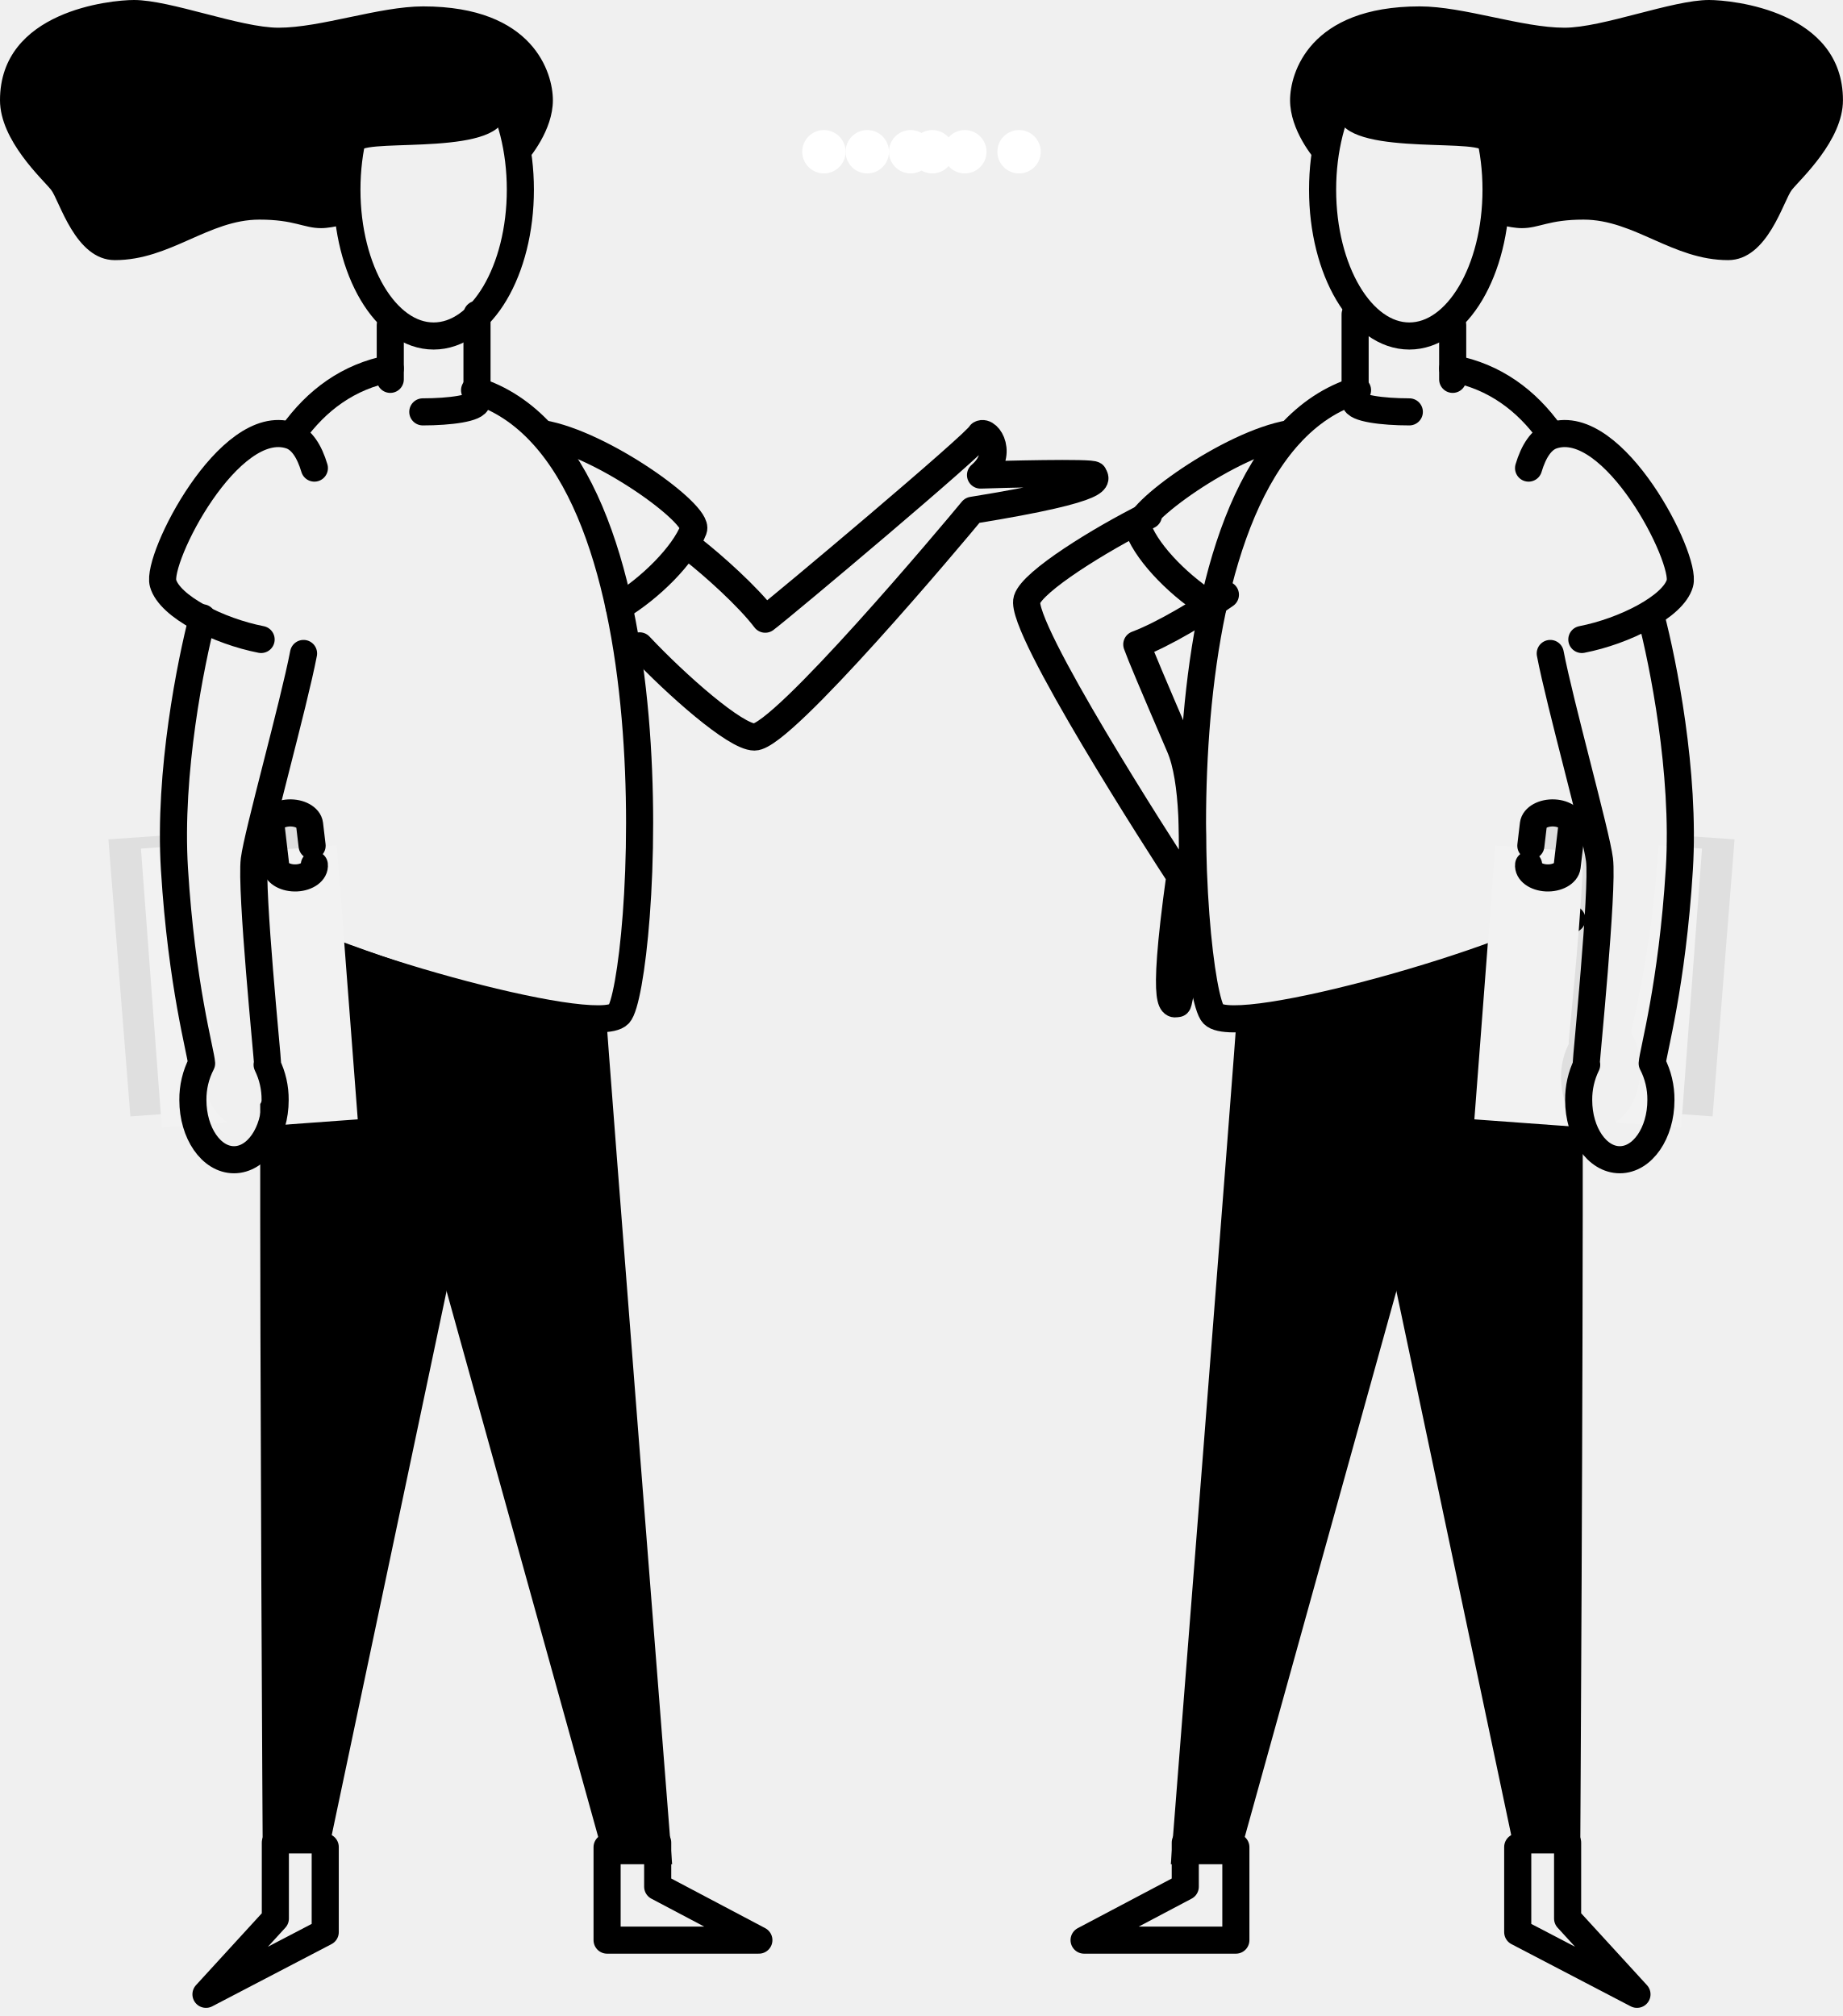
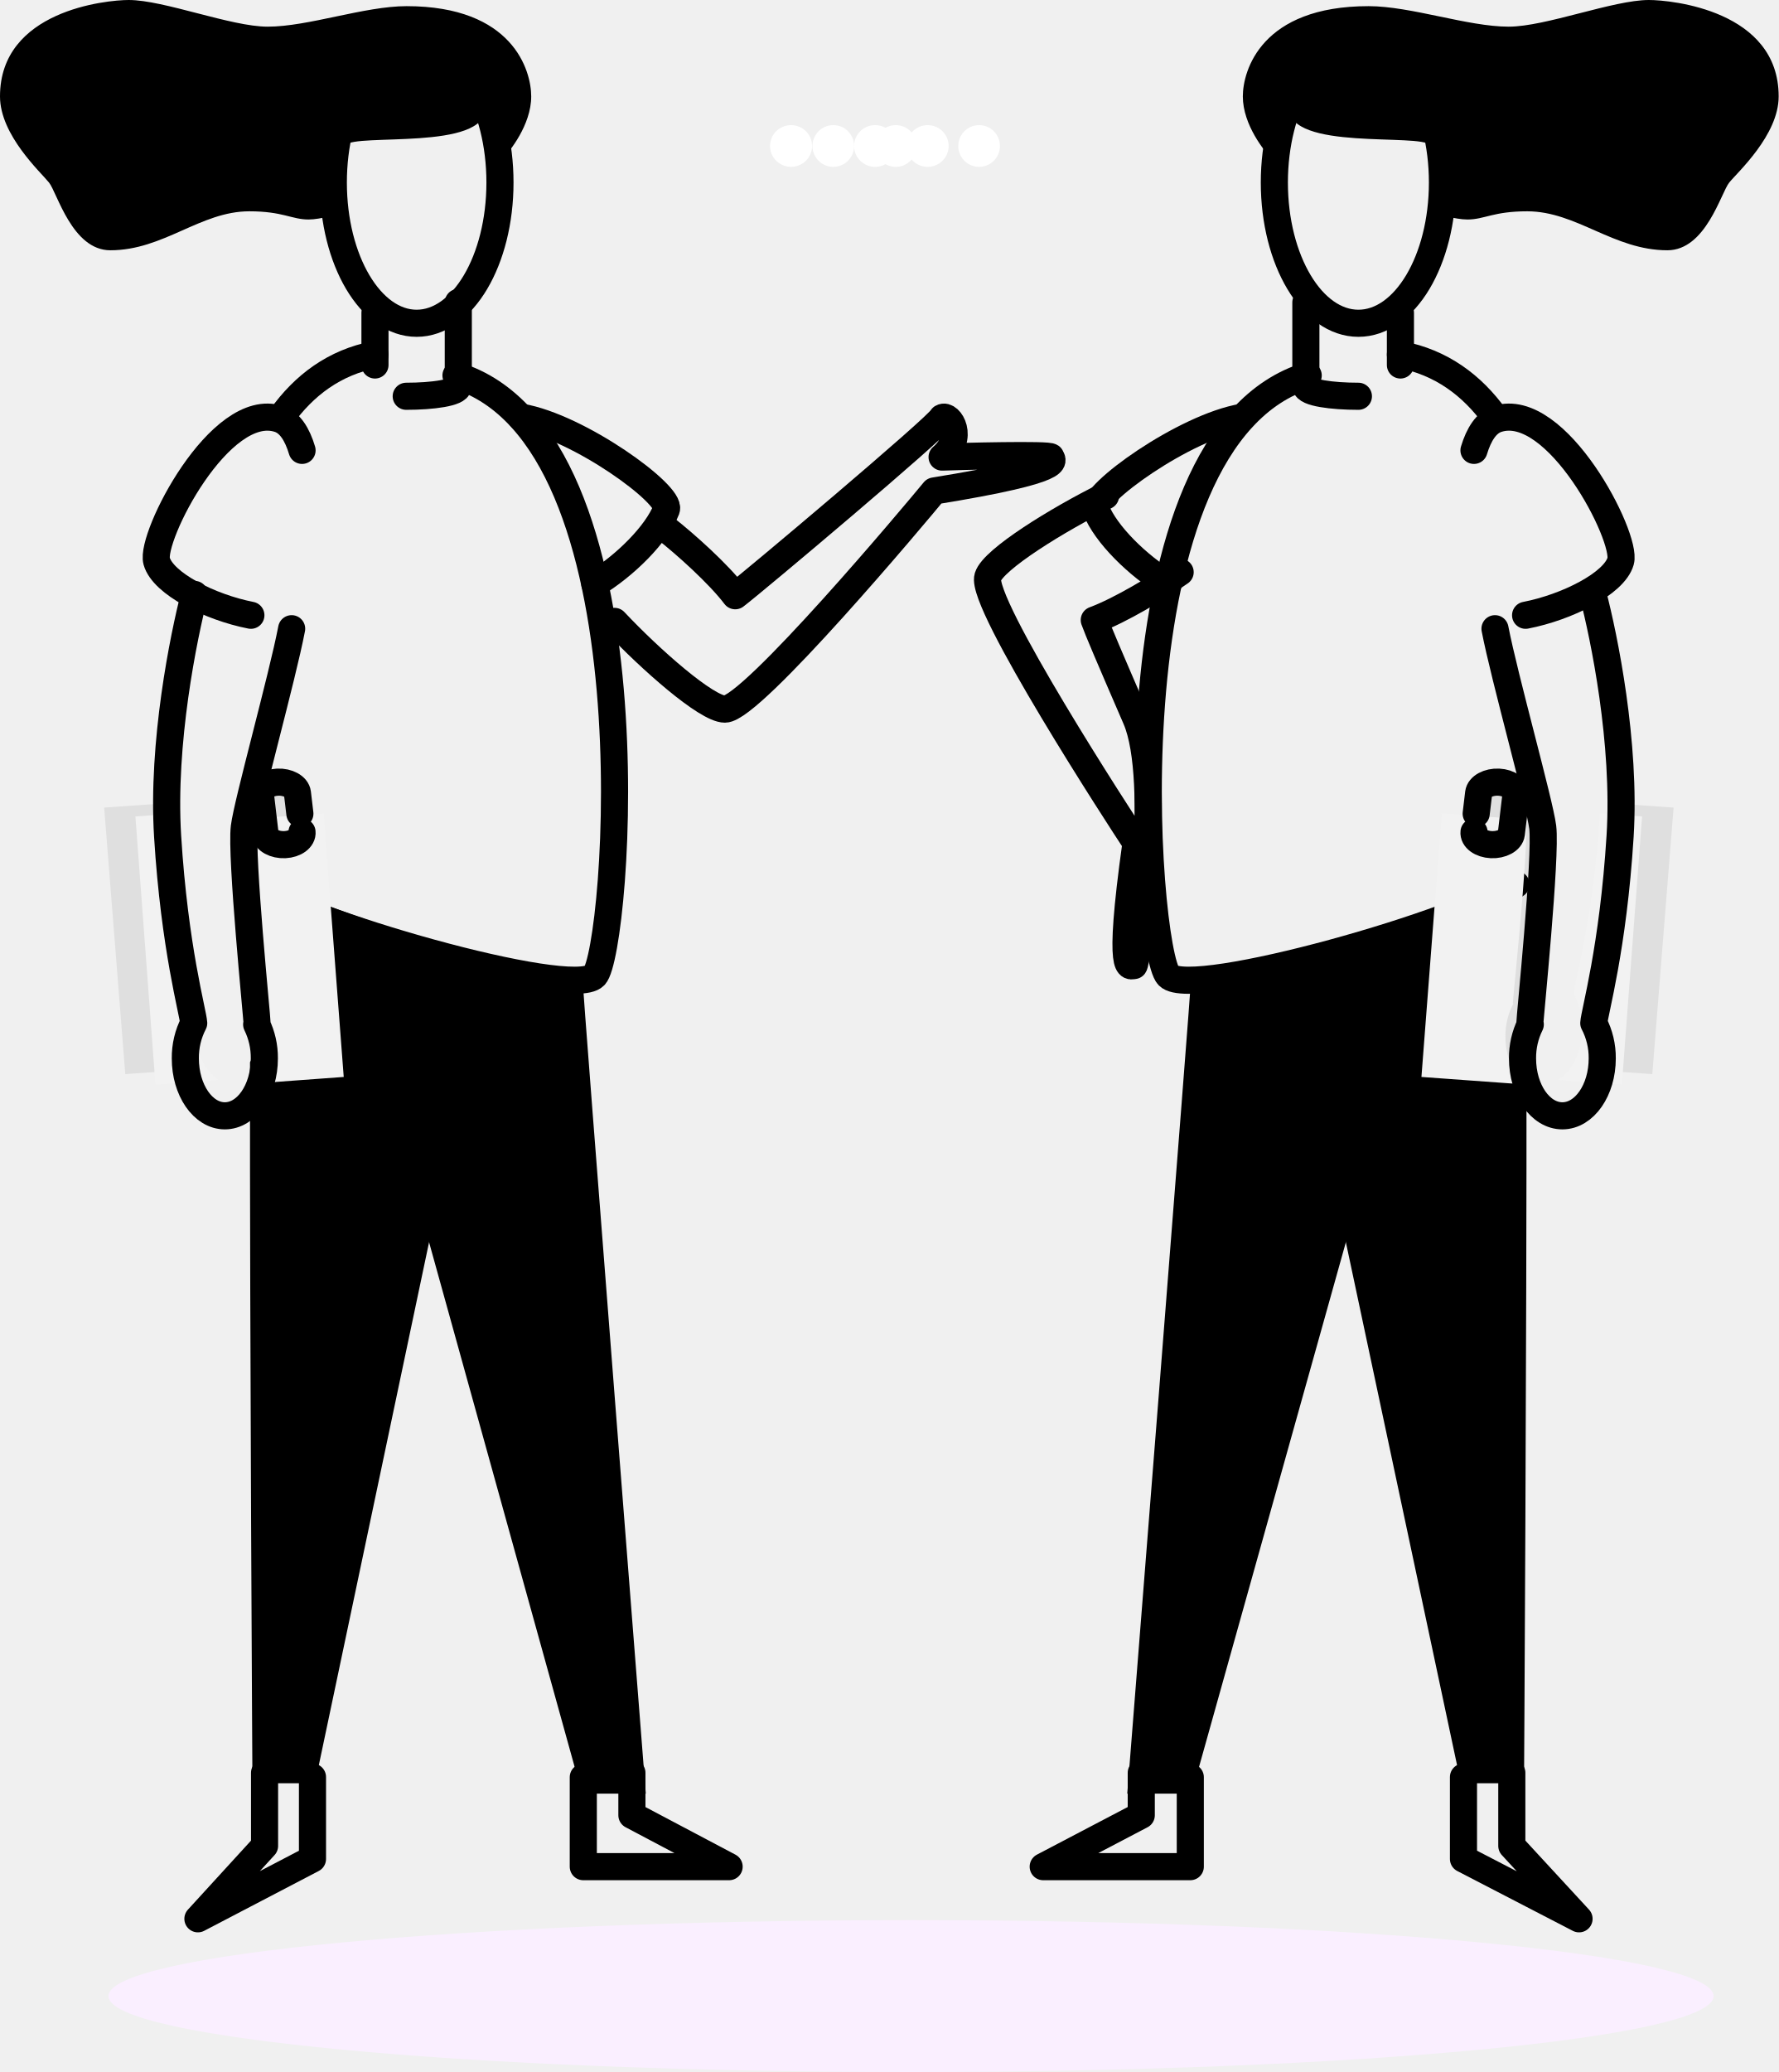
- <svg xmlns="http://www.w3.org/2000/svg" width="170px" height="186px" viewBox="0 0 170 186" version="1.1">
+ <svg xmlns="http://www.w3.org/2000/svg" width="164px" height="191px" viewBox="0 0 164 191" version="1.1">
  <g id="Welcome" stroke="none" stroke-width="1" fill="none" fill-rule="evenodd">
-     <g id="Home-v2" transform="translate(-287, -992)">
-       <g id="assoc-women" transform="translate(287, 992)">
+     <g id="Macbook-Air" transform="translate(-221, -851)">
+       <g id="assoc-women" transform="translate(221, 851)">
        <g id="drawkit-support-woman-monochrome">
-           <path d="M24.235,84 C24.136,84 24.073,87.13 24.04,92.199 C24.191,93.829 24.296,94.948 24.296,95.078 C24.292,95.106 24.276,95.131 24.253,95.147 C24.742,96.121 24.991,97.199 24.98,98.291 C24.999,99.551 24.66,100.789 24.003,101.861 C23.97,127.316 24.235,171 24.235,171 L30.244,171 L47,91.605 C40.515,90.352 29.87,86.396 24.235,84 Z" id="Path" fill="#000000" fill-rule="nonzero" />
-           <path d="M23.051,77.854 C22.696,80.554 24.304,95.712 24.304,96.214 C24.3,96.243 24.284,96.268 24.259,96.284 C24.766,97.269 25.025,98.36 25.014,99.463 C25.018,100.329 24.862,101.189 24.553,102 L31,101.525 L29.062,76 L23.337,76.421 C23.191,77.046 23.092,77.539 23.051,77.854 Z" id="Path" fill="#DFDFDF" fill-rule="nonzero" />
-           <path d="M18.141,99.493 C18.127,98.341 18.422,97.205 19,96.19 C18.936,95.191 17.038,89.21 16.326,78.707 C16.288,78.143 16.261,77.574 16.245,77 L10,77.442 L12.027,103 L18.847,102.52 C18.373,101.574 18.132,100.539 18.141,99.493 L18.141,99.493 Z" id="Path" fill="#DFDFDF" fill-rule="nonzero" />
-           <path d="M55.881,93.244 C56.01,95.868 62,172 62,172 L55.881,172 L40,114.825 C40,114.825 44.136,91.946 44.419,92 C45.768,92.368 53.253,93.737 55.881,93.244 Z" id="Path" fill="#000000" fill-rule="nonzero" />
-           <path d="M63.882,50.675 C65.786,52.16 69.008,55.044 70.587,57.128 C72.164,55.945 90.096,40.876 90.446,40.049 C91.146,39.636 92.665,41.94 90.446,43.83 C91.964,43.772 100.901,43.536 100.901,43.83 C100.901,44.125 102.828,44.955 89.686,47.081 C87.935,49.213 72.164,68 69.594,68 C67.84,68 62.41,63.21 59,59.587" id="Path" stroke="#000000" stroke-width="2.5" stroke-linecap="round" stroke-linejoin="round" />
-           <path d="M57.109,56 C59.991,54.261 63.057,51.225 63.976,48.849 C64.521,47.439 55.55,40.928 50,40" id="Path" stroke="#000000" stroke-width="2.5" stroke-linecap="round" stroke-linejoin="round" />
-           <path d="M24,84.805 C28.574,88.337 54.856,95.867 57.084,93.573 C59.312,91.28 63.299,41.944 43.777,36" id="Path" stroke="#000000" stroke-width="2.5" stroke-linecap="round" stroke-linejoin="round" />
-           <path d="M36,34 C32.117,34.744 29.19,36.938 27,40" id="Path" stroke="#000000" stroke-width="2.5" stroke-linecap="round" stroke-linejoin="round" />
-           <path d="M39,38 C41.5,38 44,37.667 44,37.02 L44,29" id="Path" stroke="#000000" stroke-width="2.5" stroke-linecap="round" stroke-linejoin="round" />
-           <path d="M36,30 L36,35" id="Path" stroke="#000000" stroke-width="2.5" stroke-linecap="round" stroke-linejoin="round" />
-           <ellipse id="Oval" stroke="#000000" stroke-width="2.5" cx="40" cy="17.5" rx="8" ry="13.5" />
-           <path d="M39.035,0.59 C34.984,0.59 29.596,2.557 25.696,2.557 C22.175,2.557 15.743,0 12.358,0 C10.2,0 0,1.007 0,9.246 C0,12.964 3.923,16.525 4.708,17.508 C5.492,18.492 6.93,24 10.592,24 C15.708,24 19.241,20.262 23.931,20.262 C27.161,20.262 28.003,21.049 29.619,21.049 C30.796,21.049 32.562,20.494 32.562,20.459 C32.562,19.857 32.442,14.754 33.15,13.926 C34.131,12.746 46.616,14.502 46.616,10.342 C47.489,11.129 48.321,14.473 48.321,15.155 C48.885,14.557 51,12 51,9.246 C51,6.755 49.235,0.59 39.035,0.59 Z" id="Path" fill="#000000" fill-rule="nonzero" />
-           <path d="M24.299,96.175 C24.295,96.203 24.279,96.228 24.255,96.244 C24.76,97.219 25.017,98.299 25.006,99.392 C25.006,101.368 24.222,103.085 23.061,104 L33,103.273 L31.069,78 L23.008,78.593 C22.879,82.385 24.299,95.707 24.299,96.175 Z" id="Path" fill="#F2F2F2" fill-rule="nonzero" />
-           <path d="M18.701,98.607 C18.687,97.449 18.968,96.306 19.515,95.285 C19.455,94.28 17.689,88.377 16.999,78 L13,78.293 L14.923,104 L21,103.546 C19.646,102.716 18.701,100.816 18.701,98.607 Z" id="Path" fill="#F2F2F2" fill-rule="nonzero" />
-           <path d="M18.674,57 C17.625,61.037 15.537,71.232 16.092,80.19 C16.76,90.957 18.537,97.084 18.596,98.112 C18.056,99.152 17.779,100.317 17.792,101.498 C17.792,104.536 19.49,107 21.585,107 C23.679,107 25.379,104.542 25.379,101.498 C25.39,100.365 25.137,99.246 24.64,98.235 C24.664,98.218 24.68,98.192 24.684,98.163 C24.684,97.647 23.11,82.089 23.457,79.318 C23.751,76.958 27.097,64.997 28,60.29" id="Path" stroke="#000000" stroke-width="2.5" stroke-linecap="round" stroke-linejoin="round" />
-           <path d="M29,43.188 C28.539,41.643 27.825,40.516 26.786,40.177 C21.119,38.326 14.405,51.536 15.042,53.811 C15.644,55.962 20.174,58.237 24.086,59" id="Path" stroke="#000000" stroke-width="2.5" stroke-linecap="round" stroke-linejoin="round" />
-           <circle id="Oval" fill="#FFFFFF" fill-rule="nonzero" cx="80" cy="14" r="2" />
-           <circle id="Oval" fill="#FFFFFF" fill-rule="nonzero" cx="86" cy="14" r="2" />
-           <circle id="Oval" fill="#FFFFFF" fill-rule="nonzero" cx="94" cy="14" r="2" />
-           <path d="M28.995,79.784 C29.067,80.407 28.332,80.949 27.352,80.997 L27.352,80.997 C26.372,81.041 25.52,80.575 25.444,79.953 L25.005,76.216 C24.935,75.594 25.669,75.052 26.648,75.003 L26.648,75.003 C27.627,74.959 28.478,75.426 28.555,76.047 L28.79,78.028" id="Path" stroke="#000000" stroke-width="2.5" stroke-linecap="round" stroke-linejoin="round" />
-           <polyline id="Path" stroke="#000000" stroke-width="2.5" stroke-linecap="round" stroke-linejoin="round" points="30 170.409 30 178.261 19 184 25.399 177.009 25.399 170" />
-           <polyline id="Path" stroke="#000000" stroke-width="2.5" stroke-linecap="round" stroke-linejoin="round" points="56 170.425 56 179 70 179 60.667 174.069 60.667 170" />
+           <path d="M23.276,80.749 C23.18,80.749 23.12,83.757 23.088,88.63 C23.232,90.197 23.334,91.273 23.334,91.398 C23.33,91.425 23.315,91.449 23.293,91.464 C23.762,92.4 24.002,93.437 23.991,94.486 C24.009,95.697 23.683,96.888 23.052,97.918 C23.02,122.388 23.276,164.381 23.276,164.381 L29.046,164.381 L45.139,88.059 C38.91,86.855 28.687,83.052 23.276,80.749 Z" id="Path" fill="#000000" fill-rule="nonzero" />
+           <path d="M22.138,74.841 C21.797,77.436 23.341,92.007 23.341,92.49 C23.337,92.518 23.322,92.542 23.299,92.557 C23.786,93.504 24.034,94.552 24.023,95.614 C24.027,96.446 23.877,97.272 23.581,98.052 L29.772,97.595 L27.911,73.058 L22.413,73.463 C22.273,74.064 22.177,74.537 22.138,74.841 Z" id="Path" fill="#DFDFDF" fill-rule="nonzero" />
+           <path d="M17.423,95.642 C17.409,94.535 17.693,93.442 18.248,92.467 C18.186,91.506 16.364,85.757 15.679,75.66 C15.643,75.118 15.617,74.572 15.602,74.02 L9.604,74.444 L11.551,99.013 L18.101,98.552 C17.646,97.643 17.414,96.648 17.423,95.642 L17.423,95.642 Z" id="Path" fill="#DFDFDF" fill-rule="nonzero" />
+           <path d="M53.668,89.634 C53.791,92.157 59.545,165.342 59.545,165.342 L53.668,165.342 L38.416,110.381 C38.416,110.381 42.388,88.387 42.66,88.439 C43.955,88.793 51.144,90.109 53.668,89.634 Z" id="Path" fill="#000000" fill-rule="nonzero" />
+           <path d="M61.352,48.713 C63.18,50.141 66.275,52.913 67.791,54.916 C69.306,53.78 86.528,39.294 86.864,38.498 C87.536,38.101 88.995,40.317 86.864,42.134 C88.321,42.078 96.905,41.851 96.905,42.134 C96.905,42.417 98.756,43.215 86.134,45.259 C84.452,47.308 69.306,65.368 66.838,65.368 C65.153,65.368 59.938,60.764 56.663,57.281" id="Path" stroke="#000000" stroke-width="2.5" stroke-linecap="round" stroke-linejoin="round" />
+           <path d="M54.847,53.832 C57.615,52.161 60.56,49.242 61.443,46.958 C61.965,45.603 53.35,39.344 48.02,38.452" id="Path" stroke="#000000" stroke-width="2.5" stroke-linecap="round" stroke-linejoin="round" />
+           <path d="M23.05,81.522 C27.442,84.917 52.684,92.156 54.823,89.951 C56.963,87.747 60.793,40.32 42.044,34.607" id="Path" stroke="#000000" stroke-width="2.5" stroke-linecap="round" stroke-linejoin="round" />
+           <path d="M34.574,32.684 C30.845,33.4 28.034,35.509 25.931,38.452" id="Path" stroke="#000000" stroke-width="2.5" stroke-linecap="round" stroke-linejoin="round" />
+           <path d="M37.455,36.529 C39.856,36.529 42.257,36.209 42.257,35.587 L42.257,27.878" id="Path" stroke="#000000" stroke-width="2.5" stroke-linecap="round" stroke-linejoin="round" />
+           <path d="M34.574,28.839 L34.574,33.645" id="Path" stroke="#000000" stroke-width="2.5" stroke-linecap="round" stroke-linejoin="round" />
+           <ellipse id="Oval" stroke="#000000" stroke-width="2.5" cx="38.416" cy="16.823" rx="7.683" ry="12.977" />
+           <path d="M37.489,0.567 C33.599,0.567 28.424,2.458 24.678,2.458 C21.297,2.458 15.12,0 11.868,0 C9.796,0 0,0.968 0,8.888 C0,12.462 3.768,15.885 4.521,16.831 C5.275,17.776 6.656,23.071 10.173,23.071 C15.086,23.071 18.479,19.478 22.983,19.478 C26.086,19.478 26.894,20.234 28.446,20.234 C29.577,20.234 31.272,19.701 31.272,19.667 C31.272,19.088 31.157,14.183 31.837,13.387 C32.779,12.252 44.77,13.941 44.77,9.941 C45.608,10.698 46.407,13.913 46.407,14.569 C46.949,13.994 48.98,11.536 48.98,8.888 C48.98,6.494 47.285,0.567 37.489,0.567 Z" id="Path" fill="#000000" fill-rule="nonzero" />
+           <path d="M23.337,92.452 C23.333,92.48 23.317,92.504 23.294,92.519 C23.779,93.456 24.027,94.494 24.016,95.545 C24.016,97.444 23.263,99.095 22.148,99.974 L31.693,99.275 L29.839,74.981 L22.097,75.551 C21.973,79.196 23.337,92.002 23.337,92.452 Z" id="Path" fill="#F2F2F2" fill-rule="nonzero" />
+           <path d="M17.96,94.791 C17.947,93.677 18.216,92.578 18.743,91.597 C18.685,90.631 16.988,84.956 16.326,74.981 L12.485,75.263 L14.332,99.974 L20.168,99.538 C18.868,98.74 17.96,96.914 17.96,94.791 Z" id="Path" fill="#F2F2F2" fill-rule="nonzero" />
+           <path d="M17.934,54.794 C16.927,58.675 14.921,68.475 15.455,77.086 C16.096,87.436 17.803,93.326 17.86,94.314 C17.34,95.315 17.075,96.434 17.088,97.569 C17.088,100.489 18.718,102.858 20.73,102.858 C22.742,102.858 24.374,100.495 24.374,97.569 C24.385,96.48 24.141,95.404 23.665,94.432 C23.687,94.417 23.703,94.392 23.706,94.364 C23.706,93.867 22.194,78.912 22.528,76.247 C22.81,73.979 26.023,62.481 26.891,57.956" id="Path" stroke="#000000" stroke-width="2.5" stroke-linecap="round" stroke-linejoin="round" />
+           <path d="M27.851,41.516 C27.409,40.032 26.723,38.948 25.725,38.622 C20.282,36.842 13.834,49.541 14.446,51.728 C15.025,53.796 19.375,55.983 23.132,56.716" id="Path" stroke="#000000" stroke-width="2.5" stroke-linecap="round" stroke-linejoin="round" />
+           <ellipse id="Oval" fill="#FFFFFF" fill-rule="nonzero" cx="76.832" cy="13.458" rx="1.921" ry="1.923" />
+           <ellipse id="Oval" fill="#FFFFFF" fill-rule="nonzero" cx="82.594" cy="13.458" rx="1.921" ry="1.923" />
+           <ellipse id="Oval" fill="#FFFFFF" fill-rule="nonzero" cx="90.277" cy="13.458" rx="1.921" ry="1.923" />
+           <path d="M27.847,76.695 C27.915,77.294 27.21,77.816 26.268,77.862 L26.268,77.862 C25.328,77.905 24.509,77.456 24.437,76.858 L24.014,73.266 C23.947,72.668 24.652,72.147 25.593,72.1 L25.593,72.1 C26.533,72.058 27.35,72.506 27.424,73.104 L27.65,75.007" id="Path" stroke="#000000" stroke-width="2.5" stroke-linecap="round" stroke-linejoin="round" />
+           <polyline id="Path" stroke="#000000" stroke-width="2.5" stroke-linecap="round" stroke-linejoin="round" points="28.812 163.813 28.812 171.361 18.248 176.878 24.393 170.158 24.393 163.42" />
+           <polyline id="Path" stroke="#000000" stroke-width="2.5" stroke-linecap="round" stroke-linejoin="round" points="53.782 163.828 53.782 172.071 67.228 172.071 58.264 167.331 58.264 163.42" />
        </g>
-         <g id="drawkit-support-woman-monochrome" transform="translate(122, 92) scale(-1, 1) translate(-122, -92) translate(74, 0)">
-           <path d="M24.235,84 C24.136,84 24.073,87.13 24.04,92.199 C24.191,93.829 24.296,94.948 24.296,95.078 C24.292,95.106 24.276,95.131 24.253,95.147 C24.742,96.121 24.991,97.199 24.98,98.291 C24.999,99.551 24.66,100.789 24.003,101.861 C23.97,127.316 24.235,171 24.235,171 L30.244,171 L47,91.605 C40.515,90.352 29.87,86.396 24.235,84 Z" id="Path" fill="#000000" fill-rule="nonzero" />
-           <path d="M23.051,77.854 C22.696,80.554 24.304,95.712 24.304,96.214 C24.3,96.243 24.284,96.268 24.259,96.284 C24.766,97.269 25.025,98.36 25.014,99.463 C25.018,100.329 24.862,101.189 24.553,102 L31,101.525 L29.062,76 L23.337,76.421 C23.191,77.046 23.092,77.539 23.051,77.854 Z" id="Path" fill="#DFDFDF" fill-rule="nonzero" />
-           <path d="M18.141,99.493 C18.127,98.341 18.422,97.205 19,96.19 C18.936,95.191 17.038,89.21 16.326,78.707 C16.288,78.143 16.261,77.574 16.245,77 L10,77.442 L12.027,103 L18.847,102.52 C18.373,101.574 18.132,100.539 18.141,99.493 L18.141,99.493 Z" id="Path" fill="#DFDFDF" fill-rule="nonzero" />
-           <path d="M55.881,93.244 C56.01,95.868 62,172 62,172 L55.881,172 L40,114.825 C40,114.825 44.136,91.946 44.419,92 C45.768,92.368 53.253,93.737 55.881,93.244 Z" id="Path" fill="#000000" fill-rule="nonzero" />
-           <path d="M50.484,63.626 C52.409,65.117 55.666,68.012 57.262,70.102 C58.104,69.476 60.134,67.776 65.143,63.537 C70.152,59.297 87.854,56.513 87.855,56.809 C87.855,57.104 89.802,57.938 76.535,60.054 C74.769,62.189 58.867,81.002 56.273,80.999 C54.501,80.997 49.013,76.19 45.566,72.554" id="Path" stroke="#000000" stroke-width="2.5" stroke-linecap="round" stroke-linejoin="round" transform="translate(66.76053, 68.89318) scale(1, -1) rotate(-73) translate(-66.76053, -68.89318) " />
-           <path d="M58.109,56 C60.991,54.261 64.057,51.225 64.976,48.849 C65.521,47.439 56.55,40.928 51,40" id="Path" stroke="#000000" stroke-width="2.5" stroke-linecap="round" stroke-linejoin="round" />
-           <path d="M25,84.805 C29.574,88.337 55.856,95.867 58.084,93.573 C60.312,91.28 64.299,41.944 44.777,36" id="Path" stroke="#000000" stroke-width="2.5" stroke-linecap="round" stroke-linejoin="round" />
-           <path d="M36,34 C32.117,34.744 29.19,36.938 27,40" id="Path" stroke="#000000" stroke-width="2.5" stroke-linecap="round" stroke-linejoin="round" />
-           <path d="M40,38 C42.5,38 45,37.667 45,37.02 L45,29" id="Path" stroke="#000000" stroke-width="2.5" stroke-linecap="round" stroke-linejoin="round" />
-           <path d="M36,30 L36,35" id="Path" stroke="#000000" stroke-width="2.5" stroke-linecap="round" stroke-linejoin="round" />
-           <ellipse id="Oval" stroke="#000000" stroke-width="2.5" cx="40" cy="17.5" rx="8" ry="13.5" />
-           <path d="M39.035,0.59 C34.984,0.59 29.596,2.557 25.696,2.557 C22.175,2.557 15.743,0 12.358,0 C10.2,0 0,1.007 0,9.246 C0,12.964 3.923,16.525 4.708,17.508 C5.492,18.492 6.93,24 10.592,24 C15.708,24 19.241,20.262 23.931,20.262 C27.161,20.262 28.003,21.049 29.619,21.049 C30.796,21.049 32.562,20.494 32.562,20.459 C32.562,19.857 32.442,14.754 33.15,13.926 C34.131,12.746 46.616,14.502 46.616,10.342 C47.489,11.129 48.321,14.473 48.321,15.155 C48.885,14.557 51,12 51,9.246 C51,6.755 49.235,0.59 39.035,0.59 Z" id="Path" fill="#000000" fill-rule="nonzero" />
-           <path d="M25.299,96.175 C25.295,96.203 25.279,96.228 25.255,96.244 C25.76,97.219 26.017,98.299 26.006,99.392 C26.006,101.368 25.222,103.085 24.061,104 L34,103.273 L32.069,78 L24.008,78.593 C23.879,82.385 25.299,95.707 25.299,96.175 Z" id="Path" fill="#F2F2F2" fill-rule="nonzero" />
-           <path d="M18.701,98.607 C18.687,97.449 18.968,96.306 19.515,95.285 C19.455,94.28 17.689,88.377 16.999,78 L13,78.293 L14.923,104 L21,103.546 C19.646,102.716 18.701,100.816 18.701,98.607 Z" id="Path" fill="#F2F2F2" fill-rule="nonzero" />
-           <path d="M17.674,57 C16.625,61.037 14.537,71.232 15.092,80.19 C15.76,90.957 17.537,97.084 17.596,98.112 C17.056,99.152 16.779,100.317 16.792,101.498 C16.792,104.536 18.49,107 20.585,107 C22.679,107 24.379,104.542 24.379,101.498 C24.39,100.365 24.137,99.246 23.64,98.235 C23.664,98.218 23.68,98.192 23.684,98.163 C23.684,97.647 22.11,82.089 22.457,79.318 C22.751,76.958 26.097,64.997 27,60.29" id="Path" stroke="#000000" stroke-width="2.5" stroke-linecap="round" stroke-linejoin="round" />
-           <path d="M29,43.188 C28.539,41.643 27.825,40.516 26.786,40.177 C21.119,38.326 14.405,51.536 15.042,53.811 C15.644,55.962 20.174,58.237 24.086,59" id="Path" stroke="#000000" stroke-width="2.5" stroke-linecap="round" stroke-linejoin="round" />
-           <circle id="Oval" fill="#FFFFFF" fill-rule="nonzero" cx="81" cy="14" r="2" />
-           <circle id="Oval" fill="#FFFFFF" fill-rule="nonzero" cx="86" cy="14" r="2" />
-           <circle id="Oval" fill="#FFFFFF" fill-rule="nonzero" cx="94" cy="14" r="2" />
-           <path d="M28.995,79.784 C29.067,80.407 28.332,80.949 27.352,80.997 L27.352,80.997 C26.372,81.041 25.52,80.575 25.444,79.953 L25.005,76.216 C24.935,75.594 25.669,75.052 26.648,75.003 L26.648,75.003 C27.627,74.959 28.478,75.426 28.555,76.047 L28.79,78.028" id="Path" stroke="#000000" stroke-width="2.5" stroke-linecap="round" stroke-linejoin="round" />
-           <polyline id="Path" stroke="#000000" stroke-width="2.5" stroke-linecap="round" stroke-linejoin="round" points="30 170.409 30 178.261 19 184 25.399 177.009 25.399 170" />
-           <polyline id="Path" stroke="#000000" stroke-width="2.5" stroke-linecap="round" stroke-linejoin="round" points="56 170.425 56 179 70 179 60.667 174.069 60.667 170" />
+         <g id="drawkit-support-woman-monochrome" transform="translate(117.5, 88.5) scale(-1, 1) translate(-117.5, -88.5) translate(71, 0)">
+           <path d="M23.478,80.749 C23.382,80.749 23.321,83.757 23.289,88.63 C23.435,90.197 23.537,91.273 23.537,91.398 C23.533,91.425 23.518,91.449 23.495,91.464 C23.969,92.4 24.21,93.437 24.2,94.486 C24.217,95.697 23.889,96.888 23.253,97.918 C23.221,122.388 23.478,164.381 23.478,164.381 L29.299,164.381 L45.531,88.059 C39.249,86.855 28.937,83.052 23.478,80.749 Z" id="Path" fill="#000000" fill-rule="nonzero" />
+           <path d="M22.331,74.841 C21.987,77.436 23.544,92.007 23.544,92.49 C23.54,92.518 23.525,92.542 23.501,92.557 C23.992,93.504 24.243,94.552 24.232,95.614 C24.236,96.446 24.085,97.272 23.786,98.052 L30.031,97.595 L28.154,73.058 L22.608,73.463 C22.466,74.064 22.37,74.537 22.331,74.841 Z" id="Path" fill="#DFDFDF" fill-rule="nonzero" />
+           <path d="M17.574,95.642 C17.561,94.535 17.847,93.442 18.406,92.467 C18.345,91.506 16.506,85.757 15.816,75.66 C15.779,75.118 15.753,74.572 15.738,74.02 L9.688,74.444 L11.651,99.013 L18.258,98.552 C17.799,97.643 17.565,96.648 17.574,95.642 L17.574,95.642 Z" id="Path" fill="#DFDFDF" fill-rule="nonzero" />
+           <path d="M54.135,89.634 C54.259,92.157 60.062,165.342 60.062,165.342 L54.135,165.342 L38.75,110.381 C38.75,110.381 42.757,88.387 43.031,88.439 C44.337,88.793 51.588,90.109 54.135,89.634 Z" id="Path" fill="#000000" fill-rule="nonzero" />
+           <path d="M49.023,61.072 C50.878,62.519 54.017,65.328 55.557,67.355 C56.365,66.75 58.314,65.109 63.124,61.015 C67.933,56.922 84.956,54.263 84.957,54.549 C84.958,54.835 86.832,55.646 74.074,57.667 C72.38,59.731 57.123,77.91 54.627,77.902 C52.923,77.897 47.634,73.231 44.311,69.705" id="Path" stroke="#000000" stroke-width="2.5" stroke-linecap="round" stroke-linejoin="round" transform="translate(64.68224, 66.21524) scale(1, -1) rotate(-73) translate(-64.68224, -66.21524) " />
+           <path d="M56.293,53.832 C59.085,52.161 62.056,49.242 62.946,46.958 C63.473,45.603 54.783,39.344 49.406,38.452" id="Path" stroke="#000000" stroke-width="2.5" stroke-linecap="round" stroke-linejoin="round" />
+           <path d="M24.219,81.522 C28.65,84.917 54.111,92.156 56.269,89.951 C58.427,87.747 62.29,40.32 43.378,34.607" id="Path" stroke="#000000" stroke-width="2.5" stroke-linecap="round" stroke-linejoin="round" />
+           <path d="M34.875,32.684 C31.114,33.4 28.278,35.509 26.156,38.452" id="Path" stroke="#000000" stroke-width="2.5" stroke-linecap="round" stroke-linejoin="round" />
+           <path d="M38.75,36.529 C41.172,36.529 43.594,36.209 43.594,35.587 L43.594,27.878" id="Path" stroke="#000000" stroke-width="2.5" stroke-linecap="round" stroke-linejoin="round" />
+           <path d="M34.875,28.839 L34.875,33.645" id="Path" stroke="#000000" stroke-width="2.5" stroke-linecap="round" stroke-linejoin="round" />
+           <ellipse id="Oval" stroke="#000000" stroke-width="2.5" cx="38.75" cy="16.823" rx="7.75" ry="12.977" />
+           <path d="M37.815,0.567 C33.891,0.567 28.671,2.458 24.893,2.458 C21.482,2.458 15.251,0 11.972,0 C9.881,0 0,0.968 0,8.888 C0,12.462 3.8,15.885 4.561,16.831 C5.321,17.776 6.714,23.071 10.261,23.071 C15.217,23.071 18.639,19.478 23.183,19.478 C26.313,19.478 27.128,20.234 28.694,20.234 C29.834,20.234 31.544,19.701 31.544,19.667 C31.544,19.088 31.428,14.183 32.114,13.387 C33.064,12.252 45.159,13.941 45.159,9.941 C46.005,10.698 46.811,13.913 46.811,14.569 C47.358,13.994 49.406,11.536 49.406,8.888 C49.406,6.494 47.696,0.567 37.815,0.567 Z" id="Path" fill="#000000" fill-rule="nonzero" />
+           <path d="M24.508,92.452 C24.504,92.48 24.489,92.504 24.465,92.519 C24.955,93.456 25.204,94.494 25.193,95.545 C25.193,97.444 24.434,99.095 23.309,99.974 L32.938,99.275 L31.067,74.981 L23.258,75.551 C23.133,79.196 24.508,92.002 24.508,92.452 Z" id="Path" fill="#F2F2F2" fill-rule="nonzero" />
+           <path d="M18.116,94.791 C18.103,93.677 18.375,92.578 18.906,91.597 C18.847,90.631 17.136,84.956 16.468,74.981 L12.594,75.263 L14.457,99.974 L20.344,99.538 C19.032,98.74 18.116,96.914 18.116,94.791 Z" id="Path" fill="#F2F2F2" fill-rule="nonzero" />
+           <path d="M17.121,54.794 C16.106,58.675 14.082,68.475 14.621,77.086 C15.267,87.436 16.989,93.326 17.046,94.314 C16.523,95.315 16.255,96.434 16.267,97.569 C16.267,100.489 17.912,102.858 19.941,102.858 C21.971,102.858 23.617,100.495 23.617,97.569 C23.628,96.48 23.383,95.404 22.902,94.432 C22.925,94.417 22.94,94.392 22.944,94.364 C22.944,93.867 21.419,78.912 21.755,76.247 C22.04,73.979 25.281,62.481 26.156,57.956" id="Path" stroke="#000000" stroke-width="2.5" stroke-linecap="round" stroke-linejoin="round" />
+           <path d="M28.094,41.516 C27.647,40.032 26.955,38.948 25.949,38.622 C20.459,36.842 13.954,49.541 14.572,51.728 C15.156,53.796 19.543,55.983 23.334,56.716" id="Path" stroke="#000000" stroke-width="2.5" stroke-linecap="round" stroke-linejoin="round" />
+           <ellipse id="Oval" fill="#FFFFFF" fill-rule="nonzero" cx="78.469" cy="13.458" rx="1.938" ry="1.923" />
+           <ellipse id="Oval" fill="#FFFFFF" fill-rule="nonzero" cx="83.312" cy="13.458" rx="1.938" ry="1.923" />
+           <ellipse id="Oval" fill="#FFFFFF" fill-rule="nonzero" cx="91.062" cy="13.458" rx="1.938" ry="1.923" />
+           <path d="M28.089,76.695 C28.158,77.294 27.446,77.816 26.497,77.862 L26.497,77.862 C25.548,77.905 24.722,77.456 24.649,76.858 L24.223,73.266 C24.156,72.668 24.867,72.147 25.816,72.1 L25.816,72.1 C26.764,72.058 27.588,72.506 27.663,73.104 L27.89,75.007" id="Path" stroke="#000000" stroke-width="2.5" stroke-linecap="round" stroke-linejoin="round" />
+           <polyline id="Path" stroke="#000000" stroke-width="2.5" stroke-linecap="round" stroke-linejoin="round" points="29.062 163.813 29.062 171.361 18.406 176.878 24.605 170.158 24.605 163.42" />
+           <polyline id="Path" stroke="#000000" stroke-width="2.5" stroke-linecap="round" stroke-linejoin="round" points="54.25 163.828 54.25 172.071 67.812 172.071 58.771 167.331 58.771 163.42" />
        </g>
+         <path d="M84.001,177 C43.133,177 10,180.134 10,184.001 C10,187.867 43.133,191 84.001,191 C124.87,191 158,187.866 158,184.001 C158,180.135 124.87,177 84.001,177 Z" id="Path" fill="#FAEFFF" fill-rule="nonzero" />
      </g>
    </g>
  </g>
</svg>
